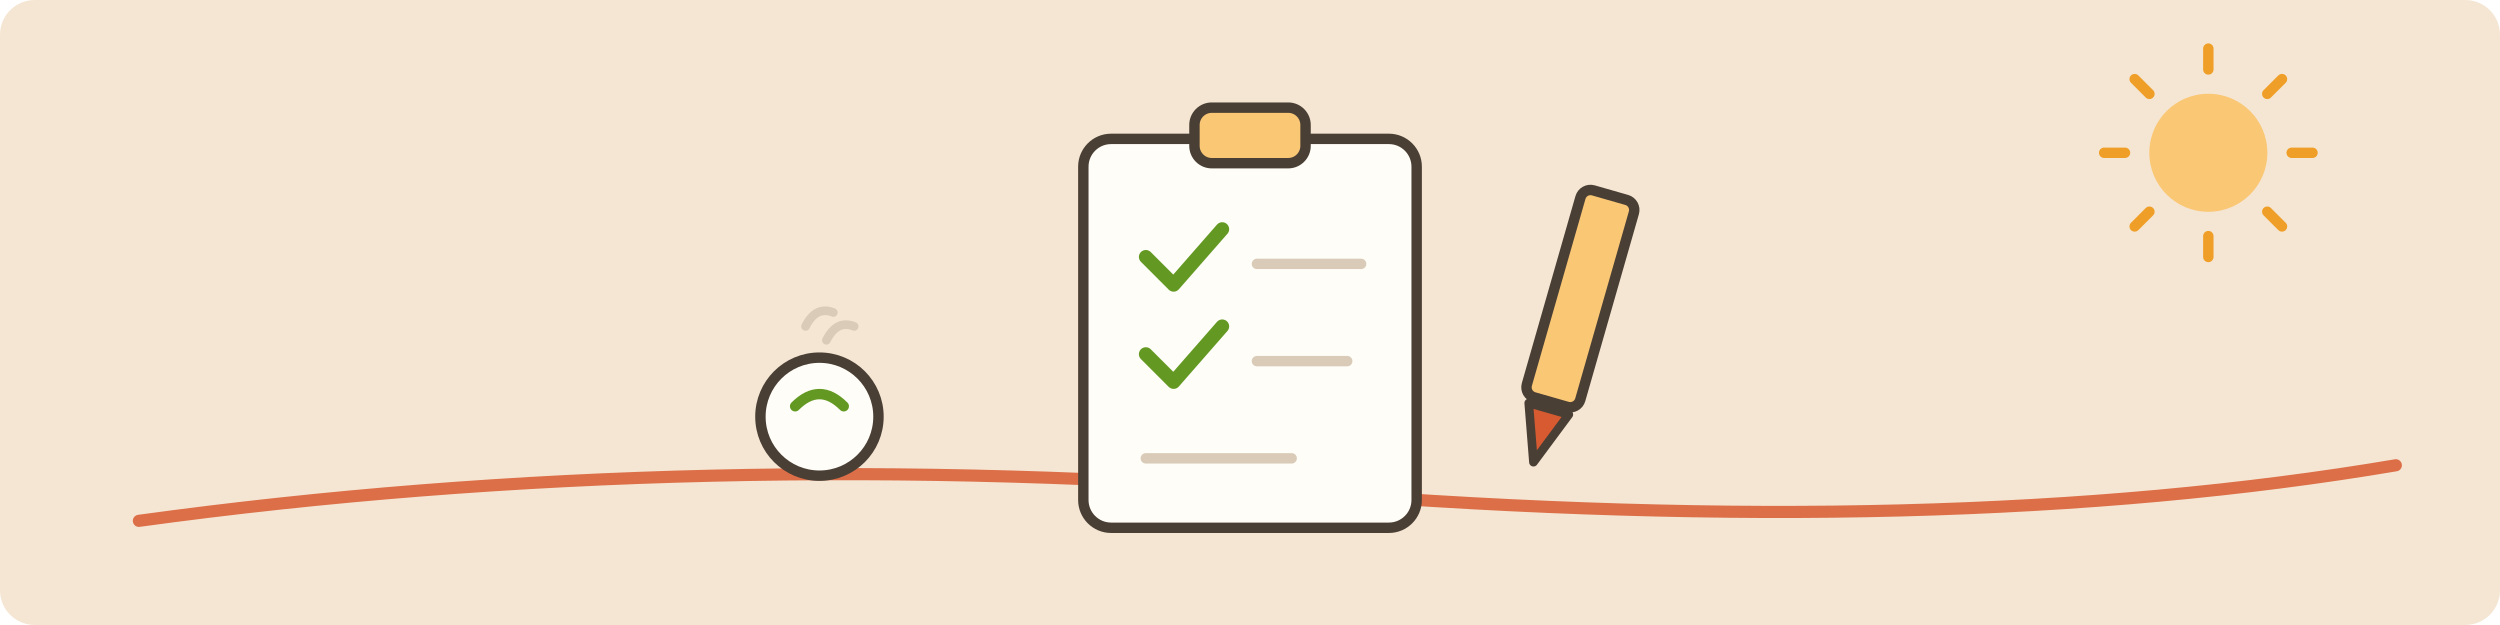
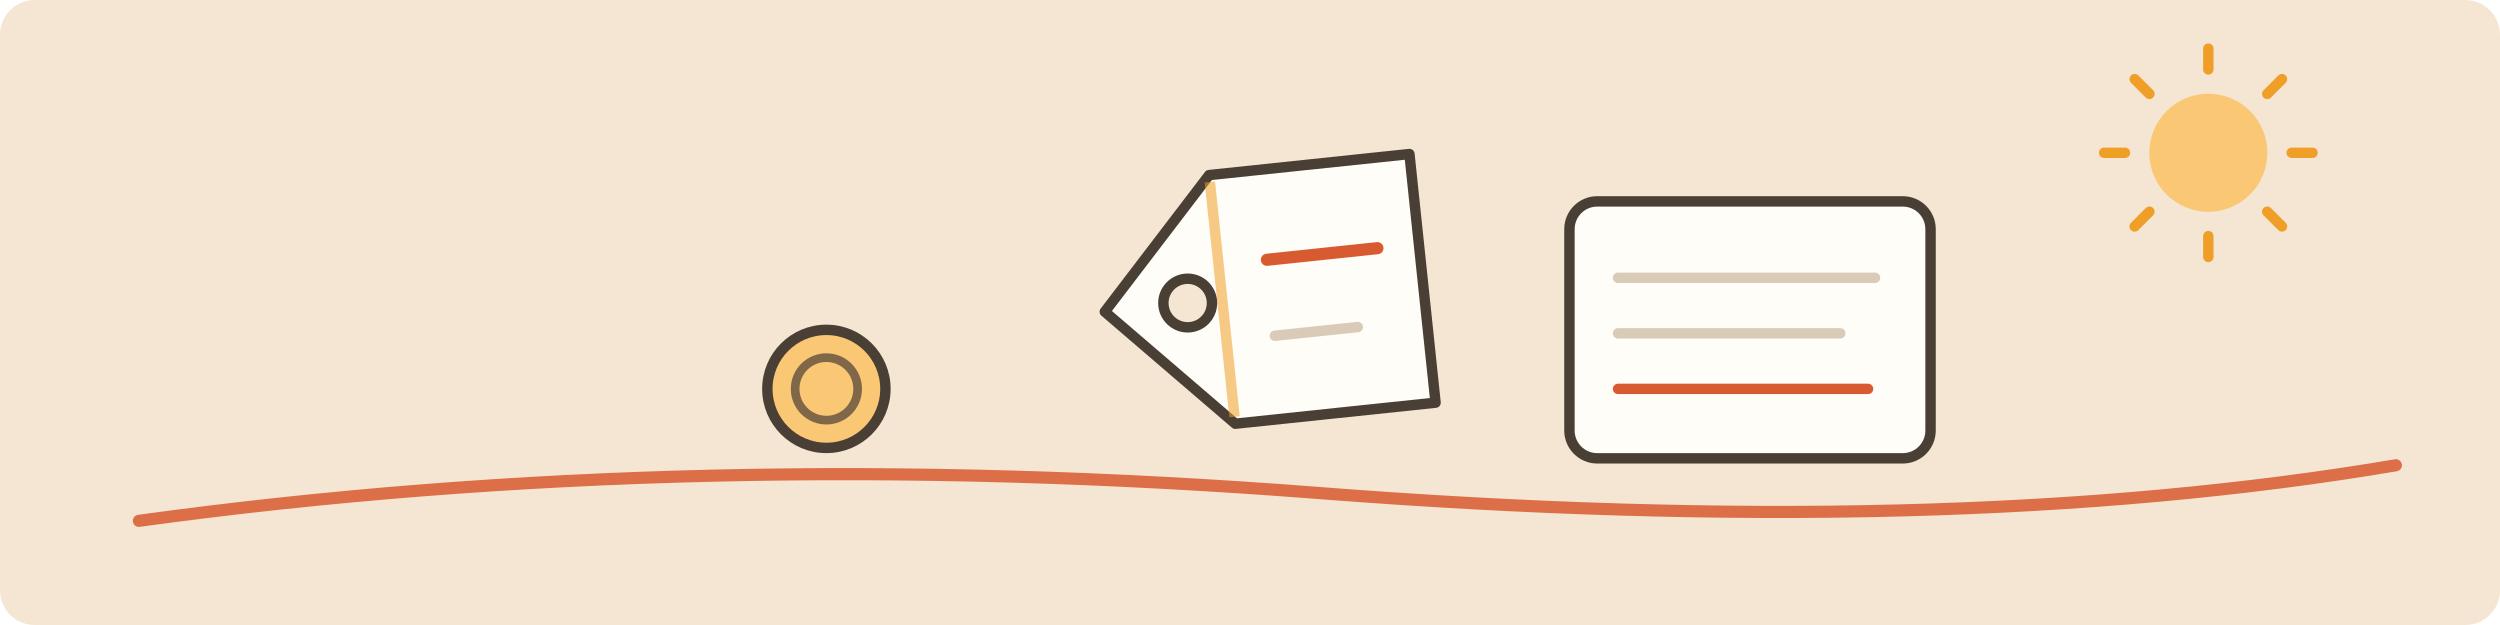
<svg xmlns="http://www.w3.org/2000/svg" width="720" height="180" viewBox="0 0 720 180" role="img" aria-hidden="true">
  <style>
.ec-bg{fill:#F5E6D3}
.ec-paper{fill:#FFFDF8}
.ec-ln{stroke:#4A3F35}
.ec-rule{stroke:#D9CBB8}
.ec-ink{fill:#4A3F35}
@media (prefers-color-scheme: dark){
.ec-bg{fill:#33251B}
.ec-paper{fill:#241D15}
.ec-ln{stroke:#EFE7DA}
.ec-rule{stroke:#5C5044}
.ec-ink{fill:#EFE7DA}
}
</style>
  <rect width="720" height="180" rx="10" class="ec-bg" />
  <g transform="translate(636,44)">
    <circle cx="0" cy="0" r="17" fill="#FAC775" />
    <line x1="0" y1="-24" x2="0" y2="-30" stroke="#EF9F27" stroke-width="3" stroke-linecap="round" transform="rotate(0)" />
    <line x1="0" y1="-24" x2="0" y2="-30" stroke="#EF9F27" stroke-width="3" stroke-linecap="round" transform="rotate(45)" />
    <line x1="0" y1="-24" x2="0" y2="-30" stroke="#EF9F27" stroke-width="3" stroke-linecap="round" transform="rotate(90)" />
    <line x1="0" y1="-24" x2="0" y2="-30" stroke="#EF9F27" stroke-width="3" stroke-linecap="round" transform="rotate(135)" />
    <line x1="0" y1="-24" x2="0" y2="-30" stroke="#EF9F27" stroke-width="3" stroke-linecap="round" transform="rotate(180)" />
    <line x1="0" y1="-24" x2="0" y2="-30" stroke="#EF9F27" stroke-width="3" stroke-linecap="round" transform="rotate(225)" />
    <line x1="0" y1="-24" x2="0" y2="-30" stroke="#EF9F27" stroke-width="3" stroke-linecap="round" transform="rotate(270)" />
    <line x1="0" y1="-24" x2="0" y2="-30" stroke="#EF9F27" stroke-width="3" stroke-linecap="round" transform="rotate(315)" />
  </g>
  <path d="M40 150 Q200 128 380 142 T690 134" fill="none" stroke="#D85A30" stroke-width="3.5" stroke-linecap="round" opacity="0.85" />
-   <g transform="translate(312,40)">
-     <rect width="96" height="112" rx="8" class="ec-paper ec-ln" stroke-width="3" />
-     <rect x="32" y="-9" width="32" height="16" rx="5" fill="#FAC775" class="ec-ln" stroke-width="3" />
-     <path d="M18 34 l8 8 14 -16" fill="none" stroke="#639922" stroke-width="4" stroke-linecap="round" stroke-linejoin="round" />
-     <line x1="50" y1="36" x2="80" y2="36" class="ec-rule" stroke-width="3" stroke-linecap="round" />
-     <path d="M18 62 l8 8 14 -16" fill="none" stroke="#639922" stroke-width="4" stroke-linecap="round" stroke-linejoin="round" />
-     <line x1="50" y1="64" x2="76" y2="64" class="ec-rule" stroke-width="3" stroke-linecap="round" />
-     <line x1="18" y1="92" x2="60" y2="92" class="ec-rule" stroke-width="3" stroke-linecap="round" />
+   <g transform="translate(314,50) rotate(-6)">
+     <path d="M0 40 L34 4 H92 V76 H34 Z" class="ec-paper ec-ln" stroke-width="3" stroke-linejoin="round" />
+     <line x1="34" y1="6" x2="34" y2="74" stroke="#EF9F27" stroke-width="3" opacity="0.55" />
+     <circle cx="24" cy="40" r="7" class="ec-bg ec-ln" stroke-width="3" />
+     <line x1="48" y1="30" x2="80" y2="30" stroke="#D85A30" stroke-width="3.5" stroke-linecap="round" />
+     <line x1="48" y1="52" x2="72" y2="52" class="ec-rule" stroke-width="3" stroke-linecap="round" />
  </g>
-   <g transform="translate(456,54) rotate(16)">
-     <rect width="16" height="62" rx="3" fill="#FAC775" class="ec-ln" stroke-width="3" />
-     <path d="M2 64 L8 80 L14 64 Z" fill="#D85A30" class="ec-ln" stroke-width="2.5" stroke-linejoin="round" />
+   <g transform="translate(238,112)">
+     <circle r="17" fill="#FAC775" class="ec-ln" stroke-width="3" />
+     <circle r="9" fill="none" class="ec-ln" stroke-width="2.5" opacity="0.7" />
  </g>
-   <g transform="translate(236,120)">
-     <circle cx="0" cy="0" r="17" class="ec-paper ec-ln" stroke-width="3" />
-     <path d="M-7 -3 Q0 -10 7 -3" fill="none" stroke="#639922" stroke-width="3" stroke-linecap="round" />
-     <path d="M-4 -26 Q-1 -32 4 -30 M2 -22 Q5 -28 10 -26" fill="none" class="ec-rule" stroke-width="2.5" stroke-linecap="round" />
+   <g transform="translate(452,58)">
+     <rect width="104" height="74" rx="8" class="ec-paper ec-ln" stroke-width="3" />
+     <line x1="14" y1="22" x2="88" y2="22" class="ec-rule" stroke-width="3" stroke-linecap="round" />
+     <line x1="14" y1="38" x2="78" y2="38" class="ec-rule" stroke-width="3" stroke-linecap="round" />
+     <line x1="14" y1="54" x2="86" y2="54" stroke="#D85A30" stroke-width="3" stroke-linecap="round" />
  </g>
</svg>
